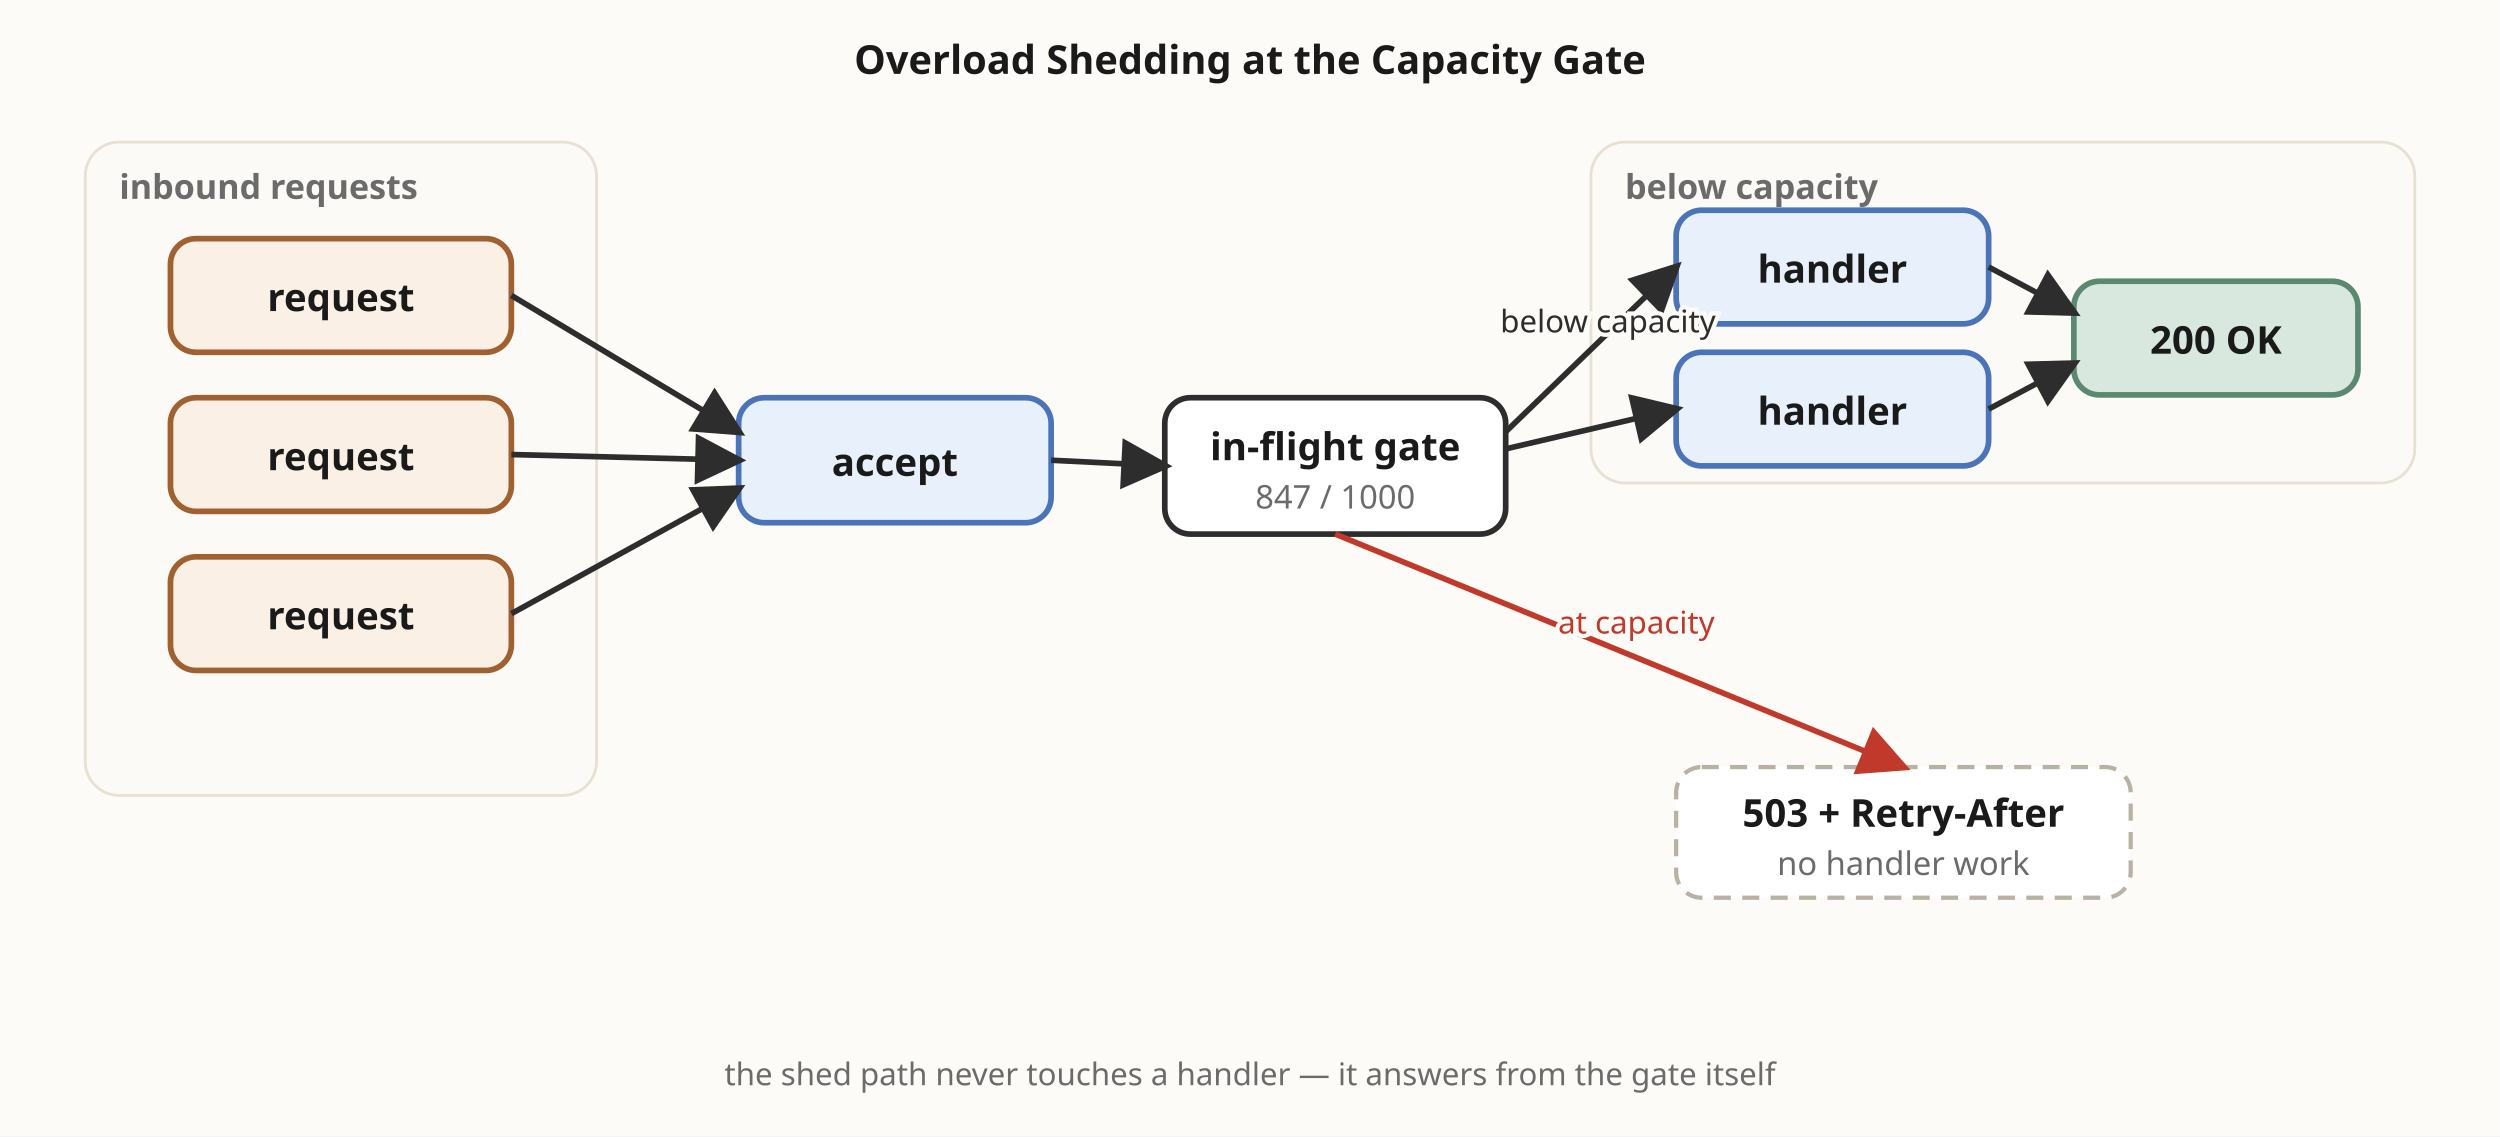
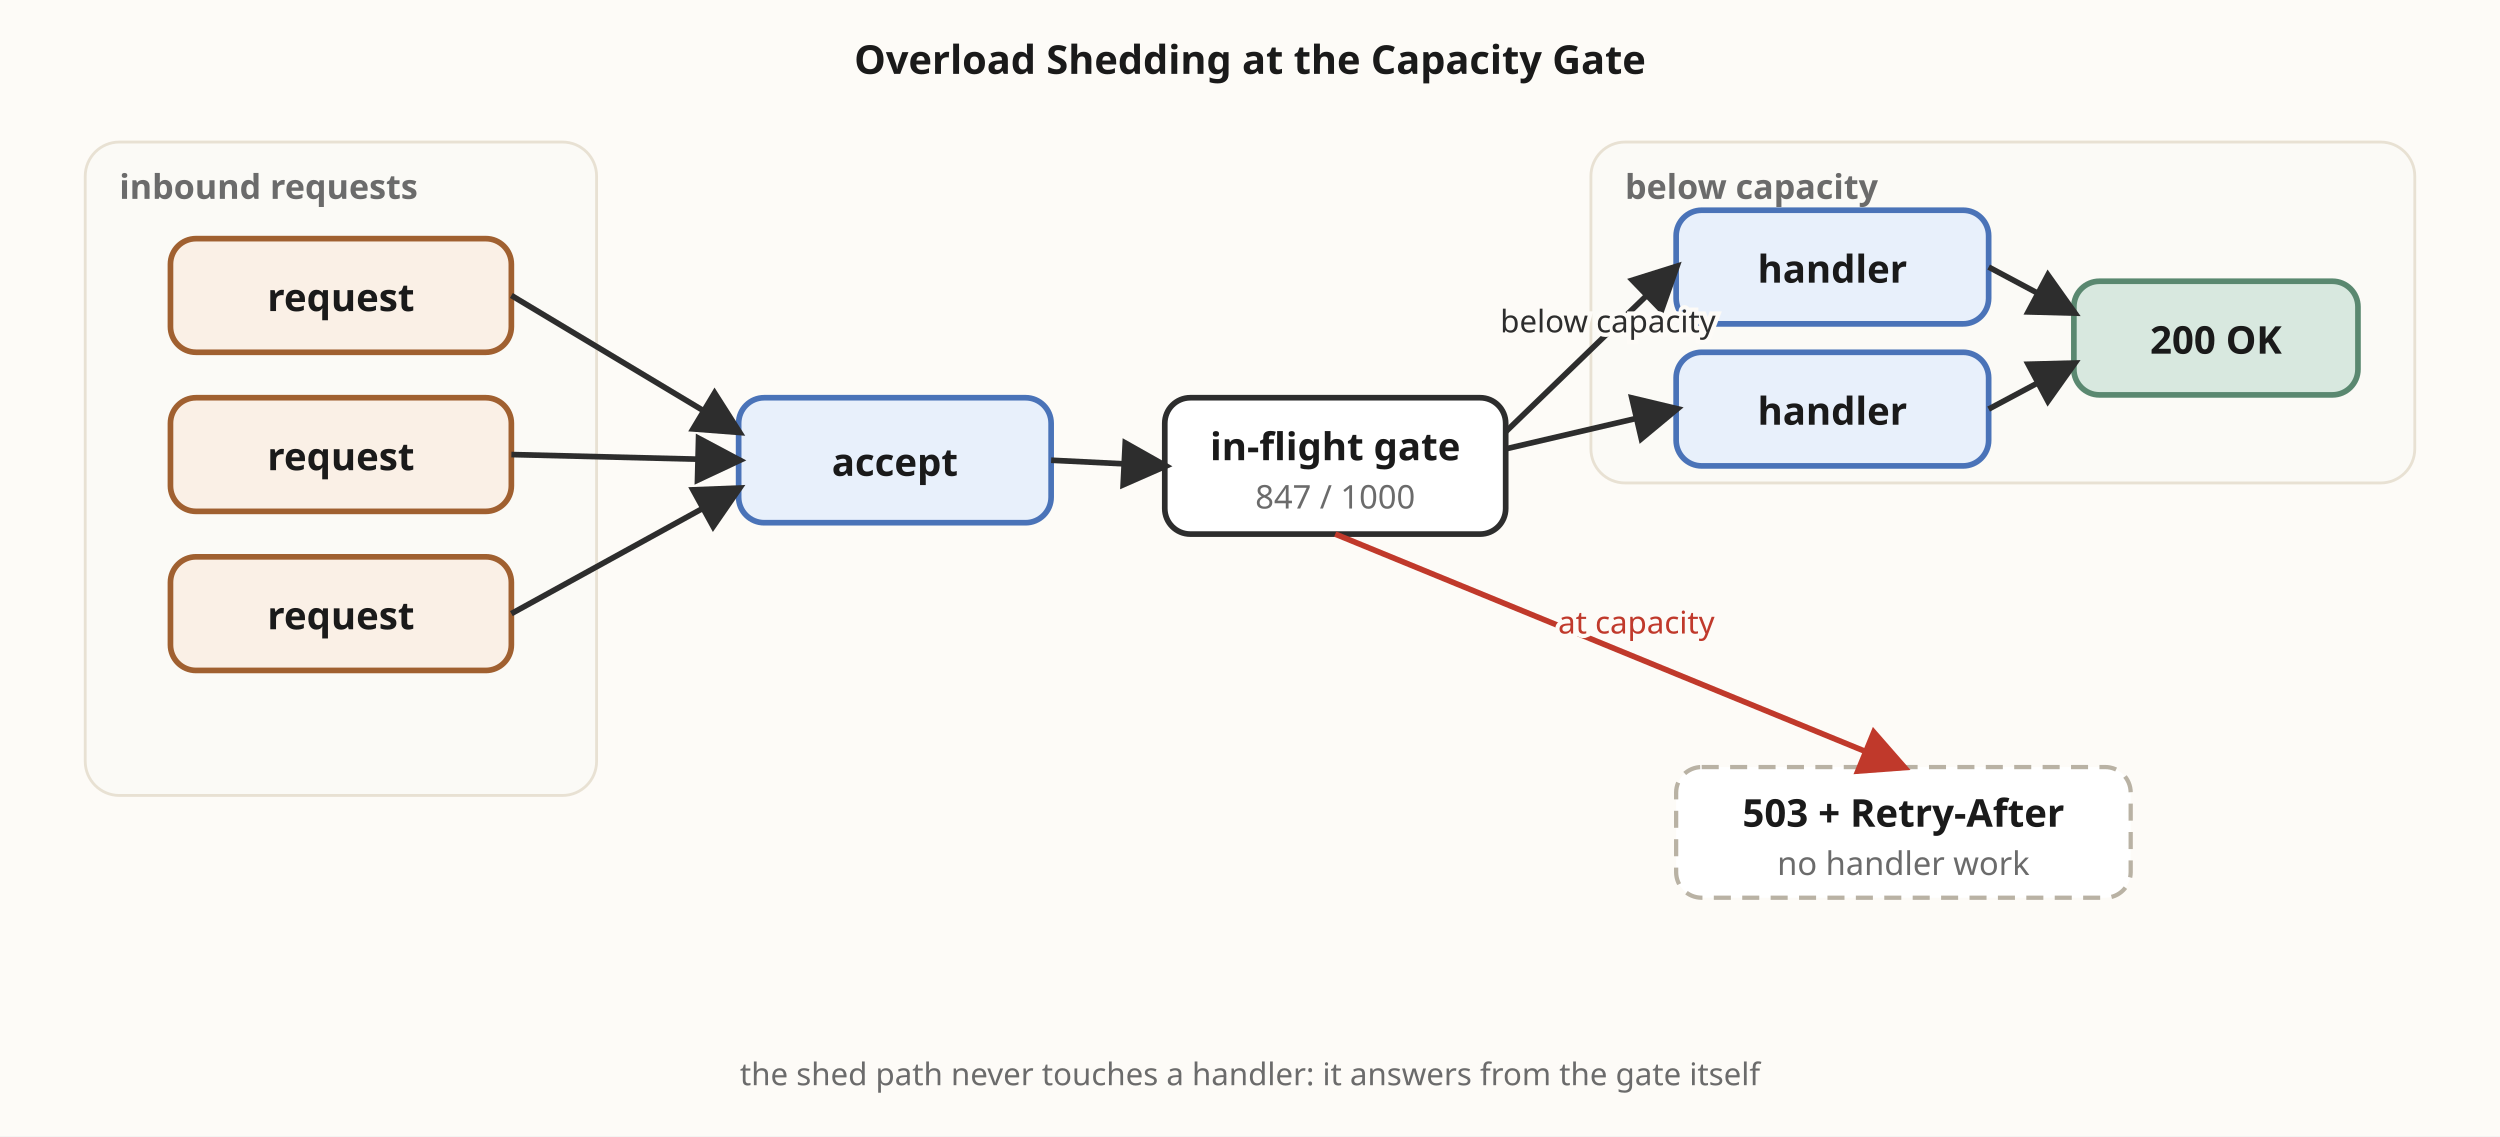
<svg xmlns="http://www.w3.org/2000/svg" viewBox="0 0 880 400" font-family="'Red Hat Text', system-ui, sans-serif" role="img">
  <rect x="0" y="0" width="880" height="400" fill="#fdfbf7" />
  <defs>
    <marker id="a" viewBox="0 0 10 10" refX="8.5" refY="5" markerWidth="9" markerHeight="9" orient="auto-start-reverse">
      <path d="M0,0 L10,5 L0,10 z" fill="#2d2d2d" />
    </marker>
    <marker id="am" viewBox="0 0 10 10" refX="8.5" refY="5" markerWidth="9" markerHeight="9" orient="auto-start-reverse">
      <path d="M0,0 L10,5 L0,10 z" fill="#c0392b" />
    </marker>
  </defs>
  <rect x="30" y="50" width="180" height="230" rx="12" fill="#fbfaf6" stroke="#e8e1d3" />
  <text x="42" y="70" font-size="12" font-weight="700" fill="#6b6b6b">inbound requests</text>
  <rect x="560" y="50" width="290" height="120" rx="12" fill="#fbfaf6" stroke="#e8e1d3" />
  <text x="572" y="70" font-size="12" font-weight="700" fill="#6b6b6b">below capacity</text>
  <rect x="60" y="84" width="120" height="40" rx="9" fill="#faf0e6" stroke="#a06030" stroke-width="2" />
  <text x="120.0" y="109.5" font-size="13.5" font-weight="700" fill="#1a1a1a" text-anchor="middle">request</text>
  <rect x="60" y="140" width="120" height="40" rx="9" fill="#faf0e6" stroke="#a06030" stroke-width="2" />
  <text x="120.0" y="165.5" font-size="13.5" font-weight="700" fill="#1a1a1a" text-anchor="middle">request</text>
  <rect x="60" y="196" width="120" height="40" rx="9" fill="#faf0e6" stroke="#a06030" stroke-width="2" />
  <text x="120.0" y="221.5" font-size="13.5" font-weight="700" fill="#1a1a1a" text-anchor="middle">request</text>
  <rect x="260" y="140" width="110" height="44" rx="9" fill="#e8f0fb" stroke="#4a73b8" stroke-width="2" />
  <text x="315.0" y="167.5" font-size="13.5" font-weight="700" fill="#1a1a1a" text-anchor="middle">accept</text>
  <rect x="410" y="140" width="120" height="48" rx="9" fill="#ffffff" stroke="#2d2d2d" stroke-width="2" />
  <text x="470.0" y="162.0" font-size="13.5" font-weight="700" fill="#1a1a1a" text-anchor="middle">in-flight gate</text>
  <text x="470.0" y="179.0" font-size="11.5" fill="#6b6b6b" text-anchor="middle">847 / 1000</text>
  <rect x="590" y="74" width="110" height="40" rx="9" fill="#e8f0fb" stroke="#4a73b8" stroke-width="2" />
  <text x="645.0" y="99.5" font-size="13.5" font-weight="700" fill="#1a1a1a" text-anchor="middle">handler</text>
  <rect x="590" y="124" width="110" height="40" rx="9" fill="#e8f0fb" stroke="#4a73b8" stroke-width="2" />
  <text x="645.0" y="149.5" font-size="13.5" font-weight="700" fill="#1a1a1a" text-anchor="middle">handler</text>
  <rect x="730" y="99" width="100" height="40" rx="9" fill="#d8e8df" stroke="#5a8870" stroke-width="2" />
  <text x="780.0" y="124.5" font-size="13.5" font-weight="700" fill="#1a1a1a" text-anchor="middle">200 OK</text>
  <rect x="590" y="270" width="160" height="46" rx="9" fill="#ffffff" stroke="#b9b2a4" stroke-width="1.5" stroke-dasharray="6 4" />
  <text x="670.0" y="291.0" font-size="13.5" font-weight="700" fill="#1a1a1a" text-anchor="middle">503 + Retry-After</text>
  <text x="670.0" y="308.0" font-size="11.5" fill="#6b6b6b" text-anchor="middle">no handler work</text>
  <path d="M180,104 L260,152" fill="none" stroke="#2d2d2d" stroke-width="2" marker-end="url(#a)" />
  <path d="M180,160 L260,162" fill="none" stroke="#2d2d2d" stroke-width="2" marker-end="url(#a)" />
  <path d="M180,216 L260,172" fill="none" stroke="#2d2d2d" stroke-width="2" marker-end="url(#a)" />
  <path d="M370,162 L410,164" fill="none" stroke="#2d2d2d" stroke-width="2" marker-end="url(#a)" />
  <path d="M530,152 L590,94" fill="none" stroke="#2d2d2d" stroke-width="2" marker-end="url(#a)" />
  <text x="566.0" y="117.0" font-size="11" fill="#fdfbf7" stroke="#fdfbf7" stroke-width="3" paint-order="stroke" text-anchor="middle">below capacity</text>
  <text x="566.0" y="117.0" font-size="11" fill="#2d2d2d" text-anchor="middle">below capacity</text>
  <path d="M530,158 L590,144" fill="none" stroke="#2d2d2d" stroke-width="2" marker-end="url(#a)" />
  <path d="M700,94 L730,110" fill="none" stroke="#2d2d2d" stroke-width="2" marker-end="url(#a)" />
  <path d="M700,144 L730,128" fill="none" stroke="#2d2d2d" stroke-width="2" marker-end="url(#a)" />
  <path d="M470,188 L670,270" fill="none" stroke="#c0392b" stroke-width="2" marker-end="url(#am)" />
  <text x="576.0" y="223.0" font-size="11" fill="#fdfbf7" stroke="#fdfbf7" stroke-width="3" paint-order="stroke" text-anchor="middle">at capacity</text>
  <text x="576.0" y="223.0" font-size="11" fill="#c0392b" text-anchor="middle">at capacity</text>
  <text x="440" y="26" font-size="14" fill="#1a1a1a" text-anchor="middle" font-weight="700">Overload Shedding at the Capacity Gate</text>
-   <text x="440" y="382" font-size="11" fill="#6b6b6b" text-anchor="middle">the shed path never touches a handler — it answers from the gate itself</text>
+   <text x="440" y="382" font-size="11" fill="#6b6b6b" text-anchor="middle">the shed path never touches a handler: it answers from the gate itself</text>
</svg>
